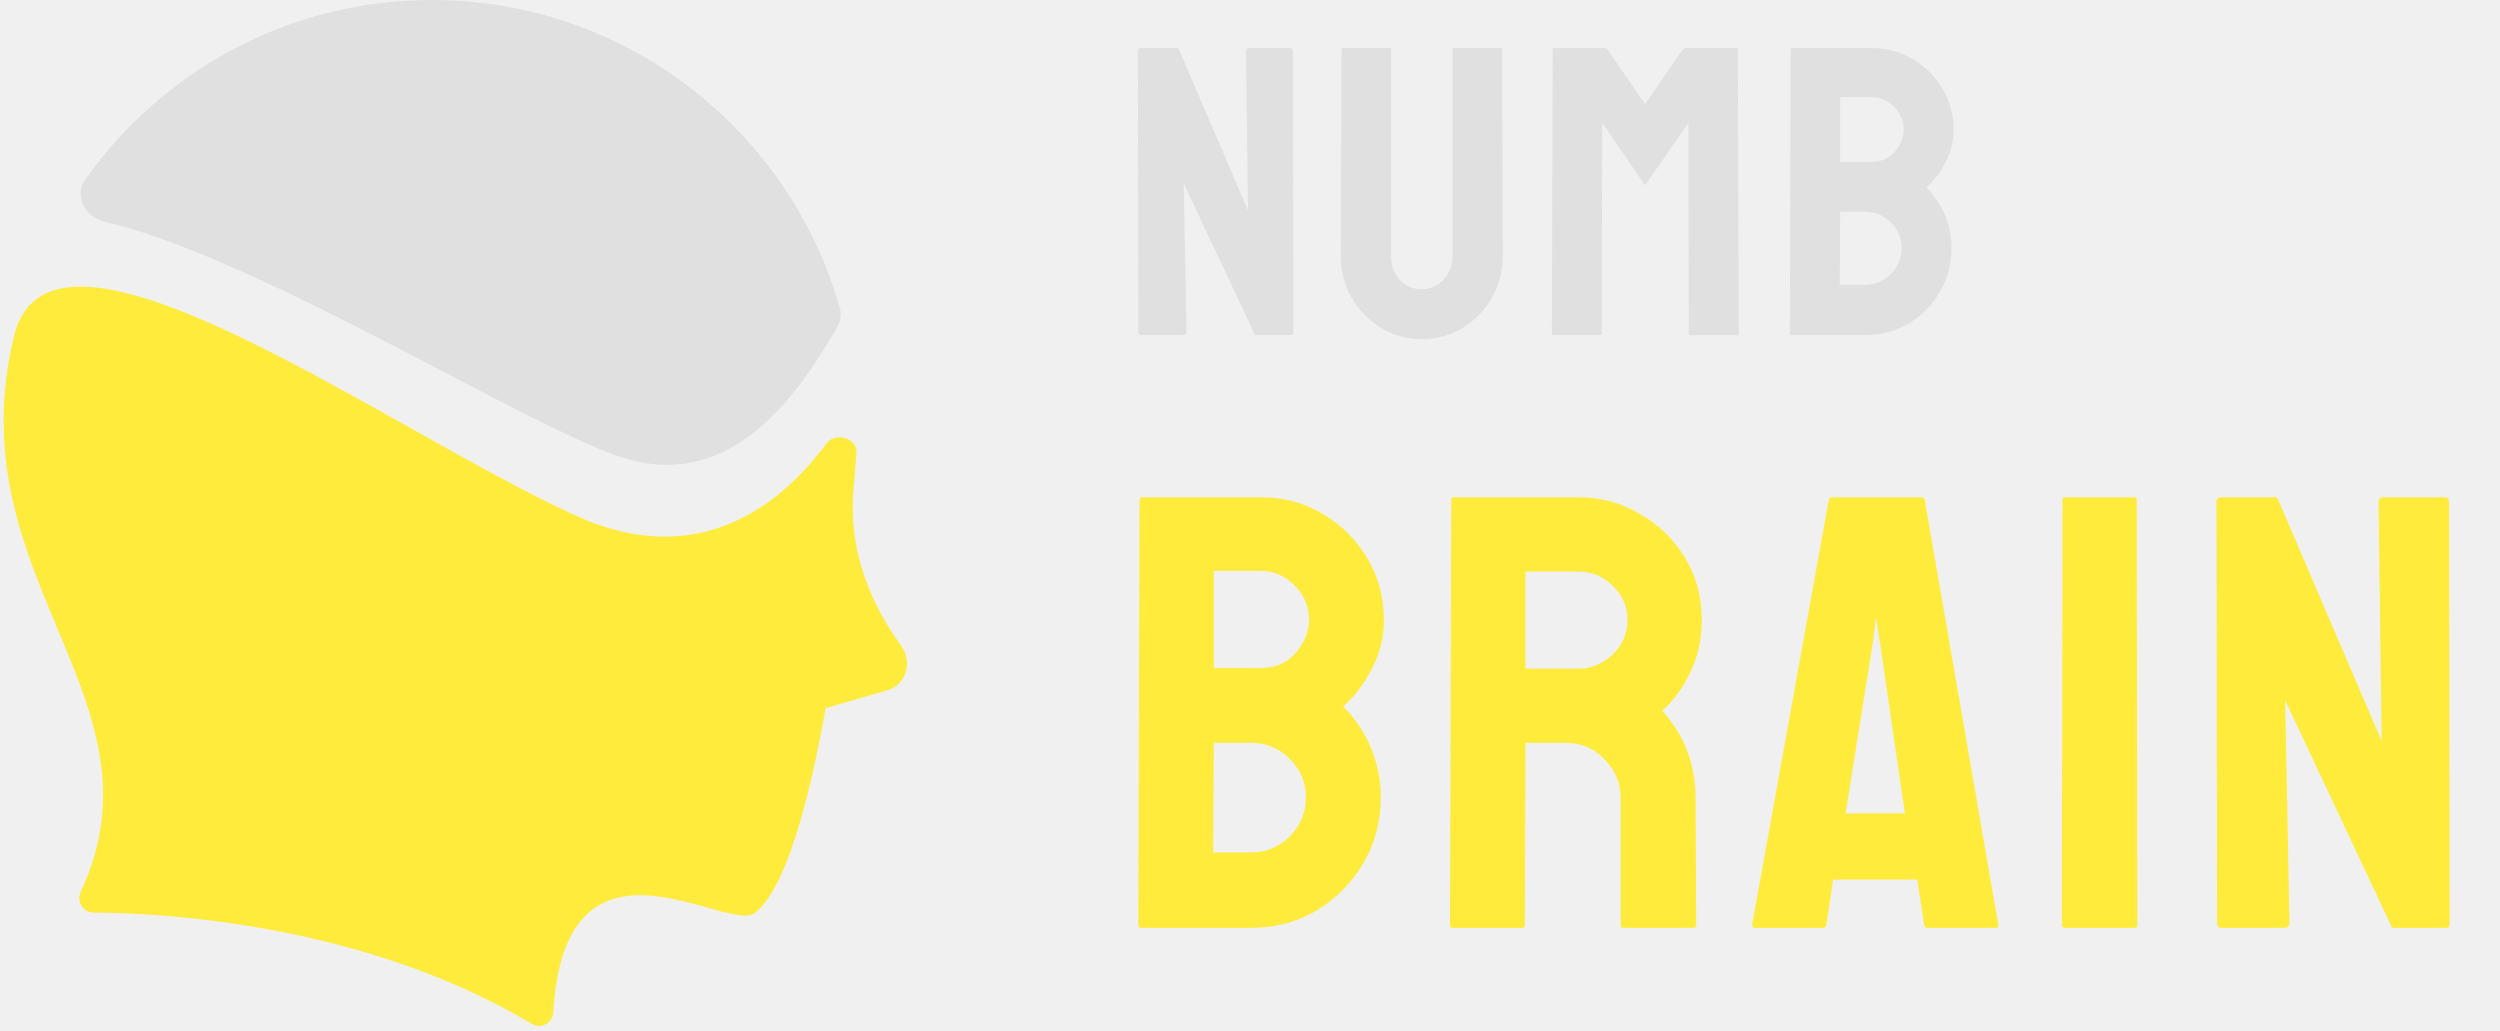
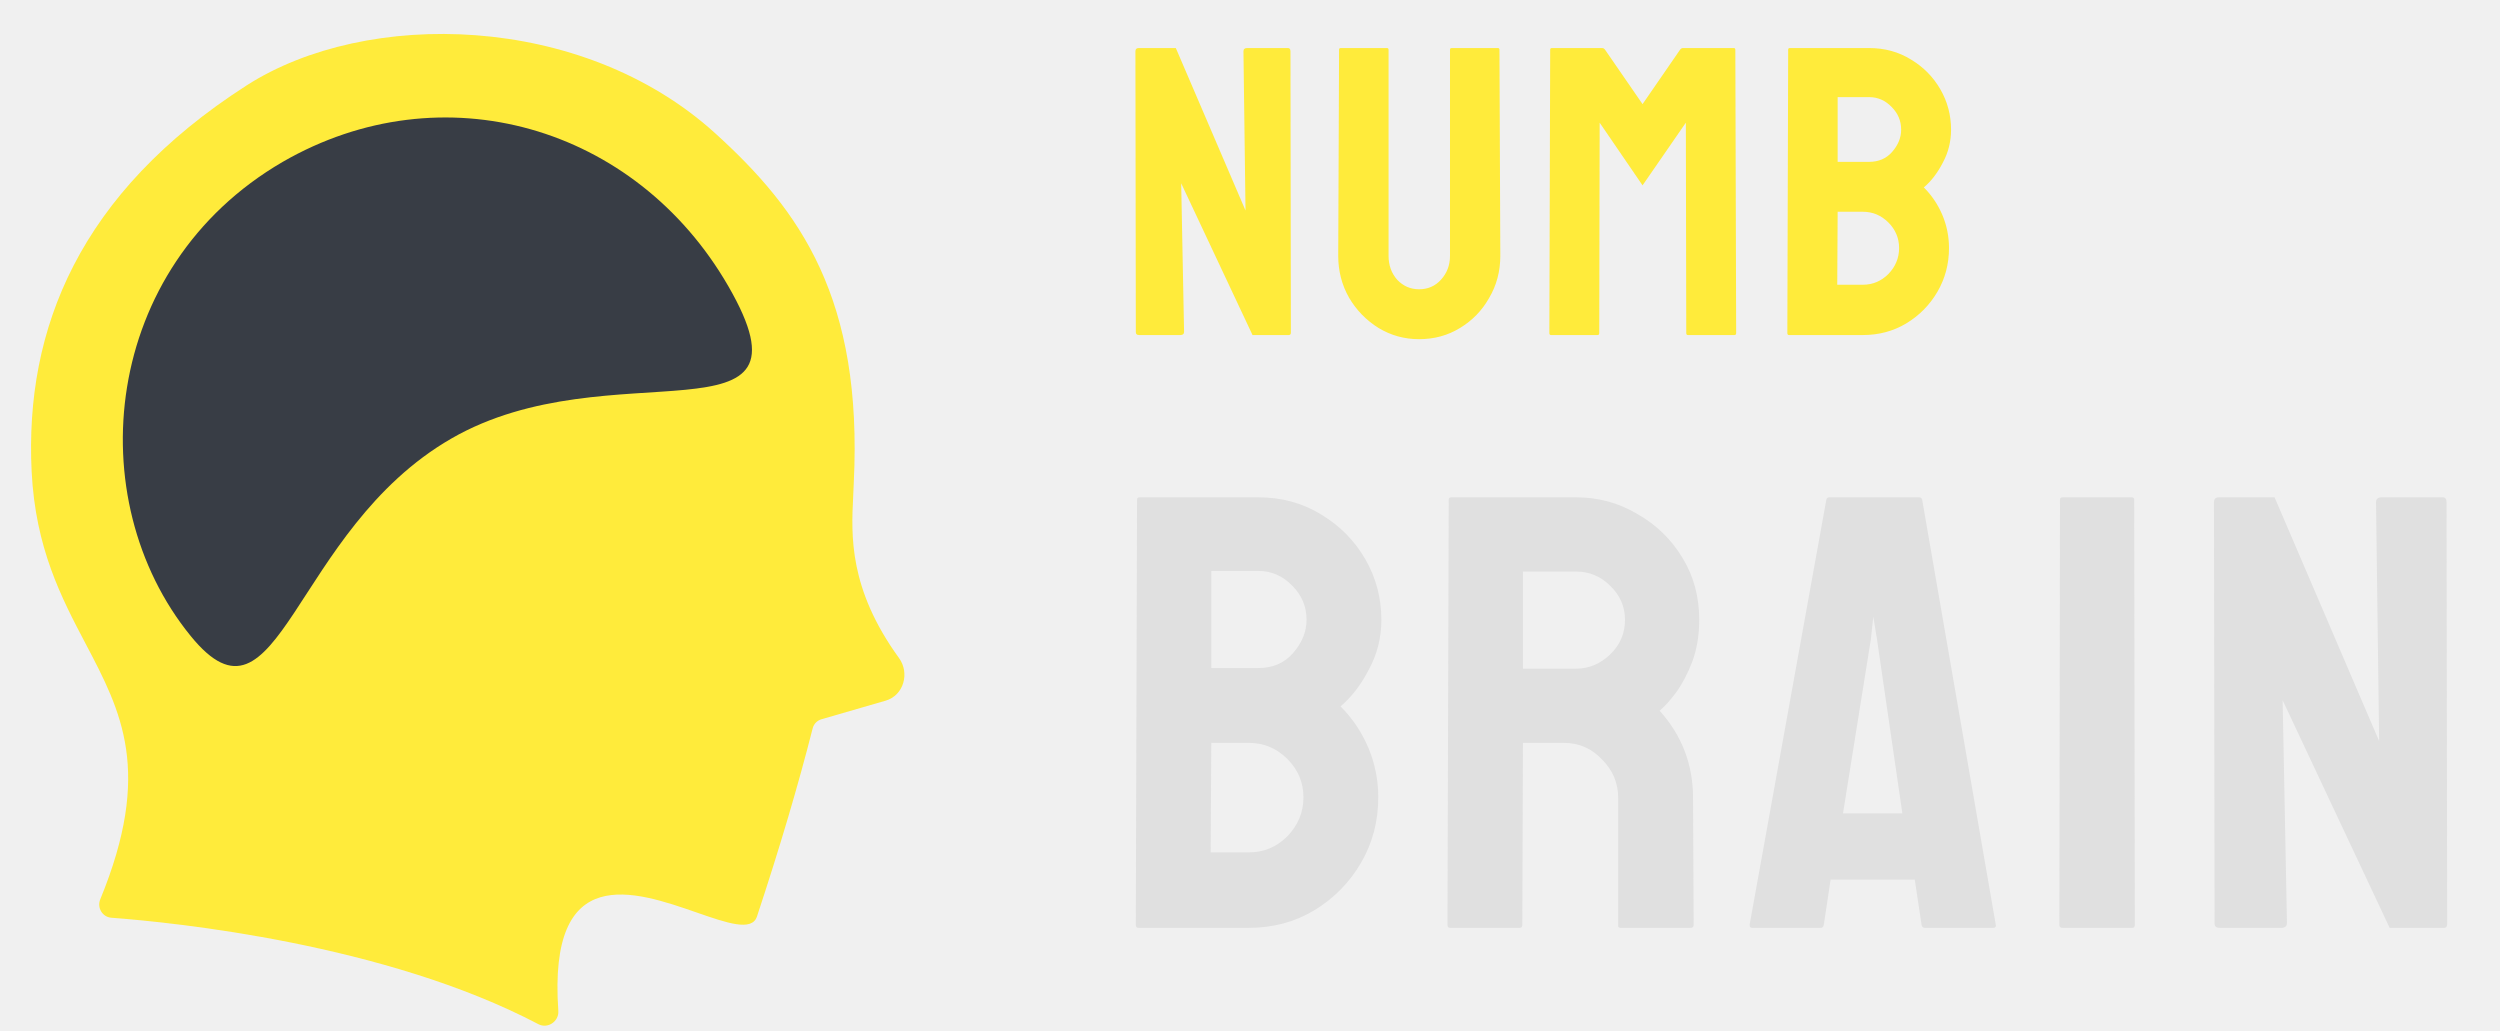
<svg xmlns="http://www.w3.org/2000/svg" width="97" height="40" viewBox="0 0 97 40" fill="none">
-   <g clip-path="url(#clip0)">
-     <path fill-rule="evenodd" clip-rule="evenodd" d="M32.581 11.933C32.653 12.184 32.618 12.452 32.489 12.678C30.953 15.365 28.448 18.893 24.476 17.848C23.026 17.466 20.329 16.057 17.225 14.435C12.85 12.15 7.666 9.441 4.025 8.592C3.298 8.423 2.87 7.588 3.3 6.979C6.279 2.757 11.195 0 16.755 0C24.275 0 30.616 5.044 32.581 11.933Z" fill="#E0E0E0" />
-     <path fill-rule="evenodd" clip-rule="evenodd" d="M32.034 27.476C31.367 31.23 30.447 34.546 29.287 35.421C28.988 35.646 28.301 35.454 27.451 35.217C25.197 34.587 21.798 33.638 21.465 39.288C21.441 39.69 20.989 39.94 20.644 39.733C14.112 35.818 6.261 35.422 3.621 35.408C3.221 35.406 2.962 34.962 3.131 34.601C4.912 30.802 3.624 27.723 2.226 24.382C0.869 21.139 -0.591 17.65 0.552 13.016C1.641 8.606 9.094 12.782 15.909 16.599C18.21 17.889 20.439 19.137 22.325 20C27.23 22.245 30.443 19.411 32.07 17.201C32.397 16.757 33.267 16.997 33.23 17.548C33.223 17.647 33.216 17.748 33.209 17.85C33.21 17.849 33.211 17.848 33.211 17.848C33.207 17.887 33.204 17.927 33.2 17.968C33.169 18.385 33.134 18.829 33.093 19.293C33.041 20.724 33.267 22.704 34.974 25.071C35.412 25.678 35.159 26.571 34.44 26.779L32.034 27.476Z" fill="#FFEB3B" />
-   </g>
-   <path d="M44.295 13C44.21 13 44.167 12.963 44.167 12.888L44.151 1.992C44.151 1.907 44.194 1.864 44.279 1.864H45.719L48.423 8.168L48.343 1.992C48.343 1.907 48.391 1.864 48.487 1.864H50.071C50.135 1.864 50.167 1.907 50.167 1.992L50.183 12.904C50.183 12.968 50.157 13 50.103 13H48.695L45.927 7.112L46.039 12.872C46.039 12.957 45.991 13 45.895 13H44.295ZM55.157 13.16C54.592 13.16 54.069 13.016 53.589 12.728C53.109 12.429 52.725 12.035 52.437 11.544C52.16 11.053 52.021 10.515 52.021 9.928L52.053 1.928C52.053 1.885 52.075 1.864 52.117 1.864H53.909C53.952 1.864 53.973 1.885 53.973 1.928V9.928C53.973 10.291 54.085 10.6 54.309 10.856C54.544 11.101 54.827 11.224 55.157 11.224C55.499 11.224 55.781 11.101 56.005 10.856C56.24 10.6 56.357 10.291 56.357 9.928V1.928C56.357 1.885 56.379 1.864 56.421 1.864H58.213C58.256 1.864 58.277 1.885 58.277 1.928L58.309 9.928C58.309 10.525 58.165 11.069 57.877 11.56C57.6 12.051 57.221 12.44 56.741 12.728C56.272 13.016 55.744 13.16 55.157 13.16ZM60.277 13C60.234 13 60.213 12.973 60.213 12.92L60.245 1.928C60.245 1.885 60.266 1.864 60.309 1.864H62.261C62.303 1.864 62.341 1.885 62.373 1.928L63.829 4.04L65.285 1.928C65.317 1.885 65.354 1.864 65.397 1.864H67.365C67.407 1.864 67.429 1.885 67.429 1.928L67.461 12.92C67.461 12.973 67.439 13 67.397 13H65.589C65.546 13 65.525 12.973 65.525 12.92L65.509 4.76L63.829 7.192L62.165 4.76L62.149 12.92C62.149 12.973 62.127 13 62.085 13H60.277ZM69.51 13C69.468 13 69.446 12.973 69.446 12.92L69.478 1.928C69.478 1.885 69.5 1.864 69.542 1.864H72.614C73.222 1.864 73.766 2.013 74.246 2.312C74.726 2.6 75.105 2.984 75.382 3.464C75.66 3.944 75.798 4.467 75.798 5.032C75.798 5.491 75.692 5.917 75.478 6.312C75.276 6.707 75.03 7.027 74.742 7.272C75.052 7.581 75.292 7.939 75.462 8.344C75.633 8.749 75.718 9.176 75.718 9.624C75.718 10.243 75.569 10.808 75.27 11.32C74.972 11.832 74.566 12.243 74.054 12.552C73.553 12.851 72.993 13 72.374 13H69.51ZM71.398 6.28H72.614C72.988 6.28 73.286 6.152 73.51 5.896C73.745 5.629 73.862 5.341 73.862 5.032C73.862 4.691 73.74 4.397 73.494 4.152C73.249 3.896 72.956 3.768 72.614 3.768H71.398V6.28ZM71.382 11.048H72.374C72.758 11.048 73.089 10.909 73.366 10.632C73.644 10.344 73.782 10.008 73.782 9.624C73.782 9.24 73.644 8.909 73.366 8.632C73.089 8.355 72.758 8.216 72.374 8.216H71.398L71.382 11.048Z" fill="#E0E0E0" />
-   <path d="M44.263 36C44.199 36 44.167 35.96 44.167 35.88L44.215 19.392C44.215 19.328 44.247 19.296 44.311 19.296H48.919C49.831 19.296 50.647 19.52 51.367 19.968C52.087 20.4 52.655 20.976 53.071 21.696C53.487 22.416 53.695 23.2 53.695 24.048C53.695 24.736 53.535 25.376 53.215 25.968C52.911 26.56 52.543 27.04 52.111 27.408C52.575 27.872 52.935 28.408 53.191 29.016C53.447 29.624 53.575 30.264 53.575 30.936C53.575 31.864 53.351 32.712 52.903 33.48C52.455 34.248 51.847 34.864 51.079 35.328C50.327 35.776 49.487 36 48.559 36H44.263ZM47.095 25.92H48.919C49.479 25.92 49.927 25.728 50.263 25.344C50.615 24.944 50.791 24.512 50.791 24.048C50.791 23.536 50.607 23.096 50.239 22.728C49.871 22.344 49.431 22.152 48.919 22.152H47.095V25.92ZM47.071 33.072H48.559C49.135 33.072 49.631 32.864 50.047 32.448C50.463 32.016 50.671 31.512 50.671 30.936C50.671 30.36 50.463 29.864 50.047 29.448C49.631 29.032 49.135 28.824 48.559 28.824H47.095L47.071 33.072ZM56.356 36C56.292 36 56.26 35.96 56.26 35.88L56.308 19.392C56.308 19.328 56.34 19.296 56.404 19.296H61.252C62.116 19.296 62.908 19.512 63.628 19.944C64.364 20.36 64.948 20.928 65.38 21.648C65.812 22.352 66.028 23.152 66.028 24.048C66.028 24.64 65.94 25.176 65.764 25.656C65.588 26.12 65.38 26.52 65.14 26.856C64.9 27.176 64.684 27.416 64.492 27.576C65.356 28.536 65.788 29.664 65.788 30.96L65.812 35.88C65.812 35.96 65.772 36 65.692 36H62.98C62.916 36 62.884 35.976 62.884 35.928V30.96C62.884 30.384 62.676 29.888 62.26 29.472C61.86 29.04 61.364 28.824 60.772 28.824H59.188L59.164 35.88C59.164 35.96 59.132 36 59.068 36H56.356ZM59.188 25.944H61.252C61.748 25.944 62.188 25.76 62.572 25.392C62.956 25.024 63.148 24.576 63.148 24.048C63.148 23.536 62.956 23.096 62.572 22.728C62.204 22.36 61.764 22.176 61.252 22.176H59.188V25.944ZM67.982 35.88L70.958 19.392C70.974 19.328 71.014 19.296 71.078 19.296H74.558C74.622 19.296 74.662 19.328 74.678 19.392L77.534 35.88C77.55 35.96 77.518 36 77.438 36H74.774C74.71 36 74.67 35.96 74.654 35.88L74.39 34.128H71.126L70.862 35.88C70.846 35.96 70.806 36 70.742 36H68.078C68.014 36 67.982 35.96 67.982 35.88ZM71.606 31.56H73.91L72.926 24.816L72.782 23.928L72.686 24.816L71.606 31.56ZM80.121 36C80.04 36 80.001 35.96 80.001 35.88L80.025 19.392C80.025 19.328 80.056 19.296 80.121 19.296H82.808C82.873 19.296 82.904 19.328 82.904 19.392L82.928 35.88C82.928 35.96 82.897 36 82.832 36H80.121ZM86.216 36C86.088 36 86.024 35.944 86.024 35.832L86 19.488C86 19.36 86.064 19.296 86.192 19.296H88.352L92.408 28.752L92.288 19.488C92.288 19.36 92.36 19.296 92.504 19.296H94.88C94.976 19.296 95.024 19.36 95.024 19.488L95.048 35.856C95.048 35.952 95.008 36 94.928 36H92.816L88.664 27.168L88.832 35.808C88.832 35.936 88.76 36 88.616 36H86.216Z" fill="#FFEB3B" />
-   <defs>
-     <clipPath id="clip0">
-       <rect width="35.19" height="40" fill="white" transform="matrix(-1 0 0 1 35.1899 0)" />
-     </clipPath>
-   </defs>
+   <path fill-rule="evenodd" clip-rule="evenodd" d="M31.873 27.907C31.705 27.955 31.576 28.089 31.532 28.258C30.973 30.457 30.258 32.881 29.37 35.561C29.175 36.15 28.216 35.817 27.036 35.407C24.612 34.565 21.256 33.4 21.663 39.225C21.692 39.631 21.251 39.928 20.891 39.739C14.959 36.619 6.764 35.792 4.319 35.608C3.974 35.582 3.757 35.217 3.889 34.897C5.93 29.932 4.711 27.616 3.322 24.976C2.386 23.195 1.372 21.268 1.227 18.282C0.96 12.767 3.068 7.485 9.571 3.313C14.218 0.332 22.577 0.491 27.73 5.153C31.077 8.181 33.48 11.602 33.126 18.738C33.121 18.905 33.113 19.082 33.103 19.267C33.029 20.766 32.926 22.836 34.881 25.531C35.307 26.118 35.062 26.983 34.365 27.185L31.873 27.907Z" fill="#FFEB3B" />
+   <path d="M7.399 24.677C10.829 28.893 11.323 20.589 17.508 17.018C23.694 13.447 31.958 17.51 28.258 11.102C24.657 4.865 17.152 2.711 10.967 6.282C3.956 10.359 3.07 19.357 7.399 24.677Z" fill="#383D45" />
+   <path d="M44.198 13C44.112 13 44.07 12.963 44.07 12.888L44.054 1.992C44.054 1.907 44.096 1.864 44.182 1.864H45.622L48.326 8.168L48.246 1.992C48.246 1.907 48.294 1.864 48.39 1.864H49.974C50.038 1.864 50.07 1.907 50.07 1.992L50.086 12.904C50.086 12.968 50.059 13 50.006 13H48.598L45.83 7.112L45.942 12.872C45.942 12.957 45.894 13 45.798 13H44.198ZM55.059 13.16C54.494 13.16 53.971 13.016 53.492 12.728C53.011 12.429 52.627 12.035 52.34 11.544C52.062 11.053 51.923 10.515 51.923 9.928L51.956 1.928C51.956 1.885 51.977 1.864 52.02 1.864H53.812C53.854 1.864 53.876 1.885 53.876 1.928V9.928C53.876 10.291 53.987 10.6 54.212 10.856C54.446 11.101 54.729 11.224 55.059 11.224C55.401 11.224 55.684 11.101 55.907 10.856C56.142 10.6 56.26 10.291 56.26 9.928V1.928C56.26 1.885 56.281 1.864 56.324 1.864H58.115C58.158 1.864 58.179 1.885 58.179 1.928L58.212 9.928C58.212 10.525 58.068 11.069 57.779 11.56C57.502 12.051 57.123 12.44 56.644 12.728C56.174 13.016 55.646 13.16 55.059 13.16ZM60.179 13C60.136 13 60.115 12.973 60.115 12.92L60.147 1.928C60.147 1.885 60.168 1.864 60.211 1.864H62.163C62.206 1.864 62.243 1.885 62.275 1.928L63.731 4.04L65.187 1.928C65.219 1.885 65.256 1.864 65.299 1.864H67.267C67.309 1.864 67.331 1.885 67.331 1.928L67.363 12.92C67.363 12.973 67.341 13 67.299 13H65.491C65.448 13 65.427 12.973 65.427 12.92L65.411 4.76L63.731 7.192L62.067 4.76L62.051 12.92C62.051 12.973 62.029 13 61.987 13H60.179ZM69.413 13C69.37 13 69.349 12.973 69.349 12.92L69.381 1.928C69.381 1.885 69.402 1.864 69.445 1.864H72.517C73.125 1.864 73.669 2.013 74.149 2.312C74.629 2.6 75.007 2.984 75.285 3.464C75.562 3.944 75.701 4.467 75.701 5.032C75.701 5.491 75.594 5.917 75.381 6.312C75.178 6.707 74.933 7.027 74.645 7.272C74.954 7.581 75.194 7.939 75.365 8.344C75.535 8.749 75.621 9.176 75.621 9.624C75.621 10.243 75.471 10.808 75.173 11.32C74.874 11.832 74.469 12.243 73.957 12.552C73.455 12.851 72.895 13 72.277 13H69.413ZM71.301 6.28H72.517C72.89 6.28 73.189 6.152 73.413 5.896C73.647 5.629 73.765 5.341 73.765 5.032C73.765 4.691 73.642 4.397 73.397 4.152C73.151 3.896 72.858 3.768 72.517 3.768H71.301V6.28ZM71.285 11.048H72.277C72.661 11.048 72.991 10.909 73.269 10.632C73.546 10.344 73.685 10.008 73.685 9.624C73.685 9.24 73.546 8.909 73.269 8.632C72.991 8.355 72.661 8.216 72.277 8.216H71.301L71.285 11.048Z" fill="#FFEB3B" />
+   <path d="M44.166 36C44.102 36 44.069 35.96 44.069 35.88L44.117 19.392C44.117 19.328 44.15 19.296 44.214 19.296H48.822C49.733 19.296 50.55 19.52 51.27 19.968C51.989 20.4 52.557 20.976 52.974 21.696C53.389 22.416 53.597 23.2 53.597 24.048C53.597 24.736 53.438 25.376 53.117 25.968C52.813 26.56 52.446 27.04 52.014 27.408C52.477 27.872 52.837 28.408 53.093 29.016C53.349 29.624 53.477 30.264 53.477 30.936C53.477 31.864 53.254 32.712 52.806 33.48C52.358 34.248 51.749 34.864 50.981 35.328C50.23 35.776 49.389 36 48.462 36H44.166ZM46.998 25.92H48.822C49.382 25.92 49.83 25.728 50.166 25.344C50.517 24.944 50.694 24.512 50.694 24.048C50.694 23.536 50.51 23.096 50.142 22.728C49.773 22.344 49.334 22.152 48.822 22.152H46.998V25.92ZM46.974 33.072H48.462C49.038 33.072 49.533 32.864 49.95 32.448C50.365 32.016 50.574 31.512 50.574 30.936C50.574 30.36 50.365 29.864 49.95 29.448C49.533 29.032 49.038 28.824 48.462 28.824H46.998L46.974 33.072ZM56.258 36C56.194 36 56.162 35.96 56.162 35.88L56.21 19.392C56.21 19.328 56.242 19.296 56.306 19.296H61.154C62.018 19.296 62.81 19.512 63.53 19.944C64.266 20.36 64.85 20.928 65.282 21.648C65.714 22.352 65.93 23.152 65.93 24.048C65.93 24.64 65.842 25.176 65.666 25.656C65.49 26.12 65.282 26.52 65.042 26.856C64.802 27.176 64.586 27.416 64.394 27.576C65.258 28.536 65.69 29.664 65.69 30.96L65.714 35.88C65.714 35.96 65.674 36 65.594 36H62.882C62.818 36 62.786 35.976 62.786 35.928V30.96C62.786 30.384 62.578 29.888 62.162 29.472C61.762 29.04 61.266 28.824 60.674 28.824H59.09L59.066 35.88C59.066 35.96 59.034 36 58.97 36H56.258ZM59.09 25.944H61.154C61.65 25.944 62.09 25.76 62.474 25.392C62.858 25.024 63.05 24.576 63.05 24.048C63.05 23.536 62.858 23.096 62.474 22.728C62.106 22.36 61.666 22.176 61.154 22.176H59.09V25.944ZM67.885 35.88L70.861 19.392C70.876 19.328 70.916 19.296 70.981 19.296H74.46C74.525 19.296 74.564 19.328 74.581 19.392L77.436 35.88C77.453 35.96 77.421 36 77.341 36H74.677C74.612 36 74.573 35.96 74.556 35.88L74.293 34.128H71.028L70.764 35.88C70.749 35.96 70.709 36 70.644 36H67.981C67.916 36 67.885 35.96 67.885 35.88ZM71.508 31.56H73.812L72.829 24.816L72.684 23.928L72.588 24.816L71.508 31.56ZM80.023 36C79.943 36 79.903 35.96 79.903 35.88L79.927 19.392C79.927 19.328 79.959 19.296 80.023 19.296H82.711C82.775 19.296 82.807 19.328 82.807 19.392L82.831 35.88C82.831 35.96 82.799 36 82.735 36H80.023ZM86.118 36C85.99 36 85.926 35.944 85.926 35.832L85.902 19.488C85.902 19.36 85.966 19.296 86.094 19.296H88.254L92.31 28.752L92.19 19.488C92.19 19.36 92.262 19.296 92.406 19.296H94.782C94.878 19.296 94.926 19.36 94.926 19.488L94.95 35.856C94.95 35.952 94.91 36 94.83 36H92.718L88.566 27.168L88.734 35.808C88.734 35.936 88.662 36 88.518 36H86.118Z" fill="#E0E0E0" />
</svg>
